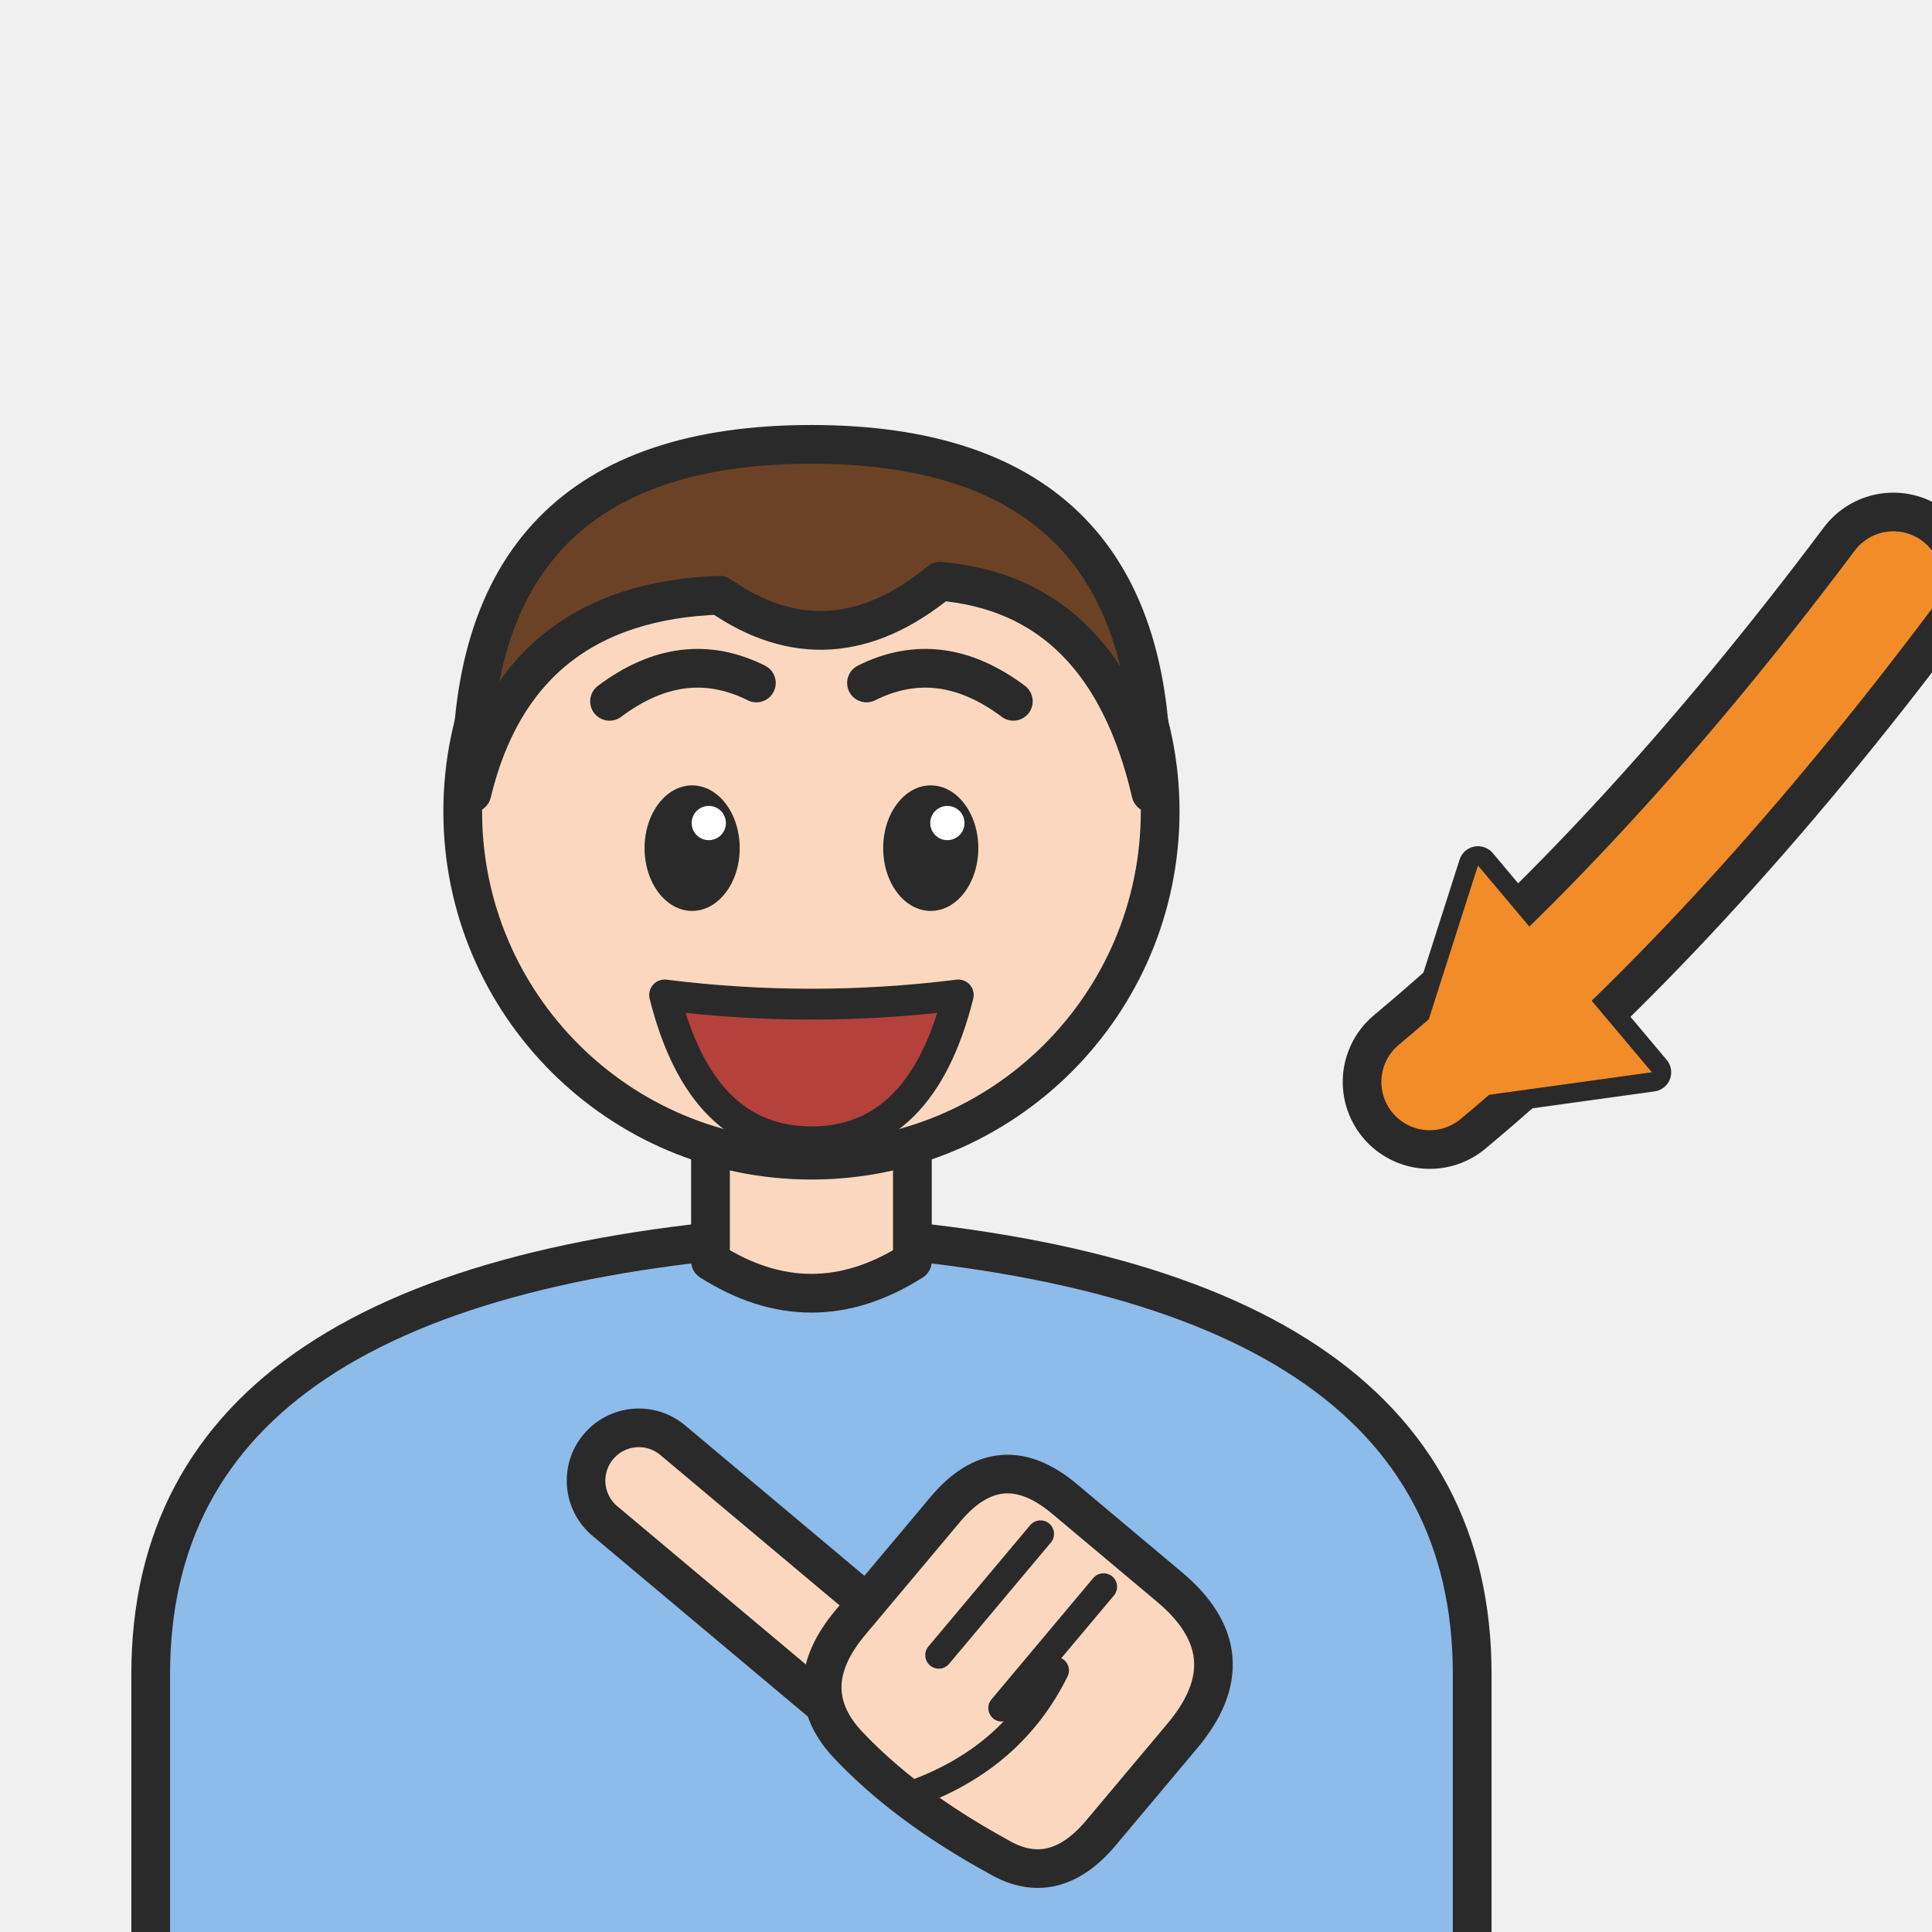
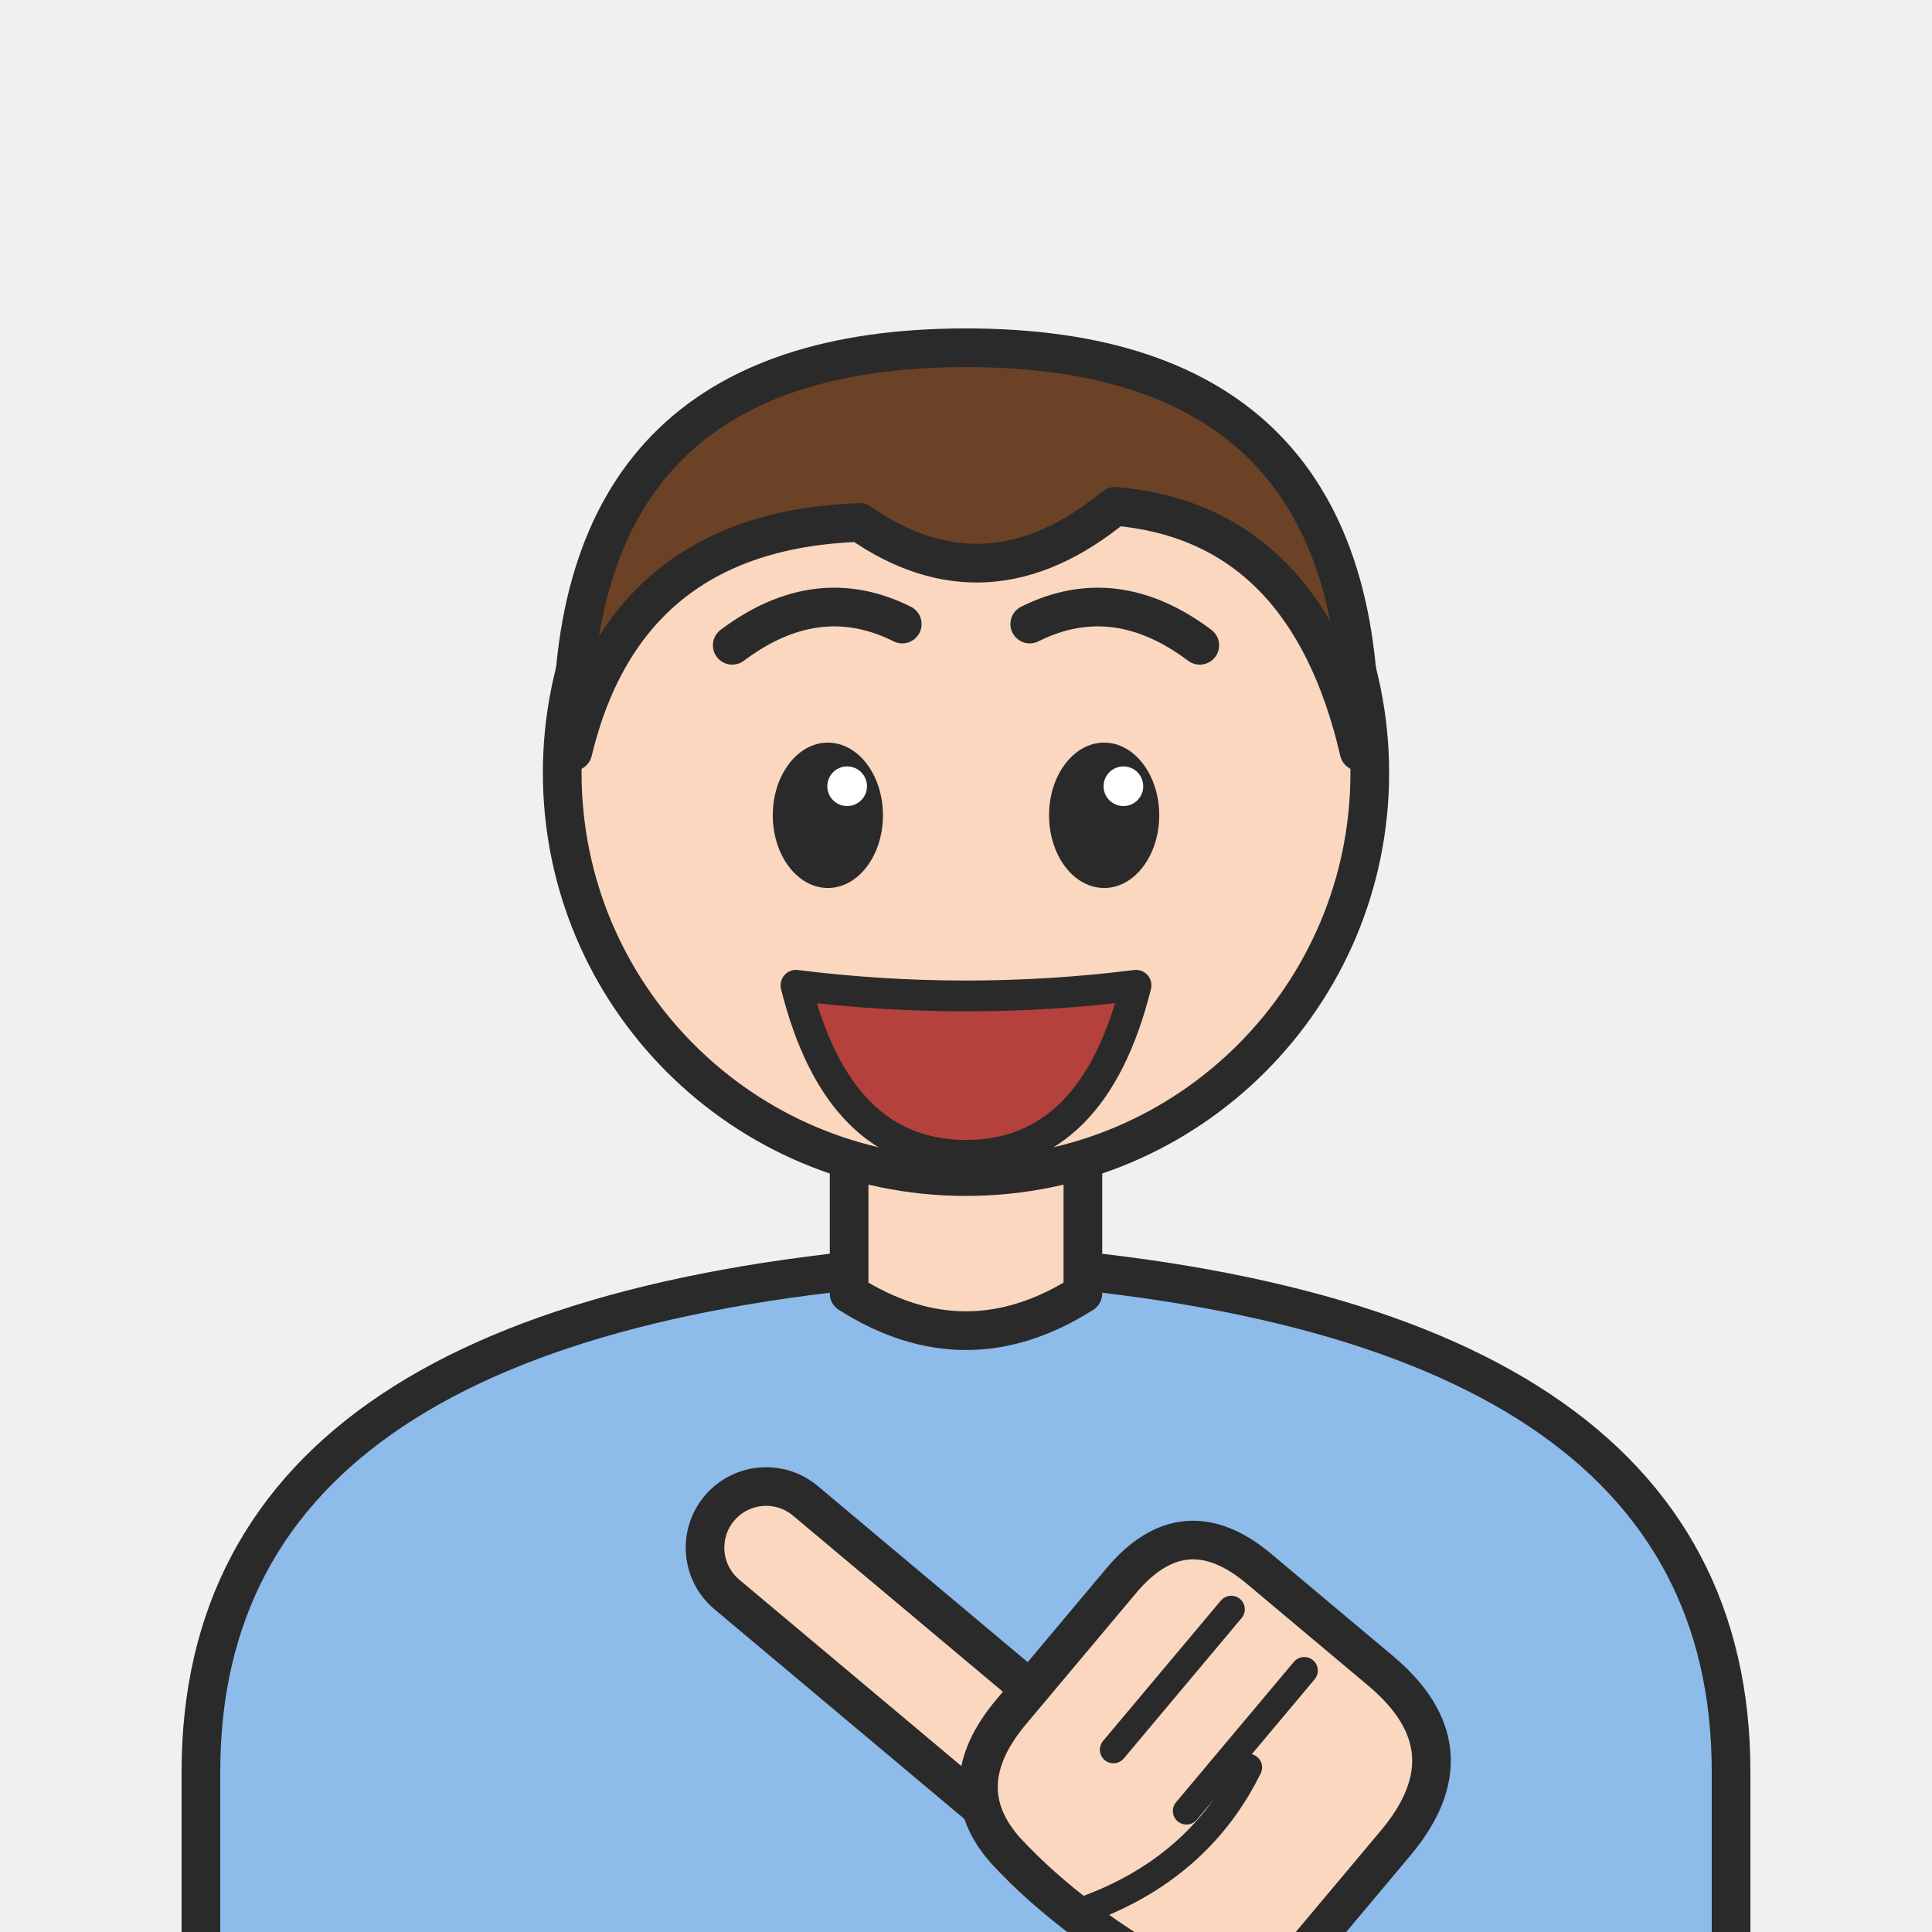
<svg xmlns="http://www.w3.org/2000/svg" viewBox="0 0 100 100" width="512" height="512" stroke-linecap="round" stroke-linejoin="round" role="img" aria-label="mňa">
-   <g transform="translate(42 42) scale(0.95) translate(-50 -36)">
-     <path d="M78 104 Q80 92 69 88" fill="none" stroke="#2A2A2A" stroke-width="15.79" />
-     <path d="M14 104 V83 Q14 61 50 59 Q86 61 86 83 V104 Z" fill="#8DBBEA" stroke="#2A2A2A" stroke-width="2.11" />
-     <path d="M78 104 Q80 92 69 88" fill="none" stroke="#8DBBEA" stroke-width="11.58" />
-     <path d="M44.5 51 V60.5 Q50 64.0 55.5 60.5 V51" fill="#FAD7BE" stroke="#2A2A2A" stroke-width="2.11" />
-     <circle cx="50" cy="36" r="19" fill="#FAD7BE" stroke="#2A2A2A" stroke-width="2.11" />
-     <path d="M31.5 35 Q31 16 50 16 Q69 16 68.5 35 Q66 24.22 57 23.46 Q51 28.4 45 24.22 Q34 24.6 31.5 35 Z" fill="#6B4226" stroke="#2A2A2A" stroke-width="2.11" />
-     <path d="M39 30 Q43 27 47 29" fill="none" stroke="#2A2A2A" stroke-width="2.11" />
-     <path d="M53 29 Q57 27 61 30" fill="none" stroke="#2A2A2A" stroke-width="2.11" />
+   <g transform="translate(50 40) scale(1.1) translate(-50 -36)">
+     <path d="M78 104 Q80 92 69 88" fill="none" stroke="#2A2A2A" stroke-width="13.64" />
+     <path d="M14 104 V83 Q14 61 50 59 Q86 61 86 83 V104 Z" fill="#8DBBEA" stroke="#2A2A2A" stroke-width="1.82" />
+     <path d="M78 104 Q80 92 69 88" fill="none" stroke="#8DBBEA" stroke-width="10.0" />
+     <path d="M44.5 51 V60.5 Q50 64.0 55.5 60.5 V51" fill="#FAD7BE" stroke="#2A2A2A" stroke-width="1.82" />
+     <circle cx="50" cy="36" r="19" fill="#FAD7BE" stroke="#2A2A2A" stroke-width="1.82" />
+     <path d="M31.5 35 Q31 16 50 16 Q69 16 68.5 35 Q66 24.22 57 23.46 Q51 28.4 45 24.22 Q34 24.6 31.5 35 Z" fill="#6B4226" stroke="#2A2A2A" stroke-width="1.82" />
+     <path d="M39 30 Q43 27 47 29" fill="none" stroke="#2A2A2A" stroke-width="1.82" />
+     <path d="M53 29 Q57 27 61 30" fill="none" stroke="#2A2A2A" stroke-width="1.82" />
    <ellipse cx="43.5" cy="38.0" rx="2.592" ry="3.42" fill="#2A2A2A" stroke="#2A2A2A" stroke-width="0.0" />
    <circle cx="44.407" cy="36.632" r="0.933" fill="#FFFFFF" stroke="#2A2A2A" stroke-width="0.0" />
    <ellipse cx="56.5" cy="38.0" rx="2.592" ry="3.42" fill="#2A2A2A" stroke="#2A2A2A" stroke-width="0.0" />
    <circle cx="57.407" cy="36.632" r="0.933" fill="#FFFFFF" stroke="#2A2A2A" stroke-width="0.0" />
-     <path d="M42 46 Q50 47 58 46 Q56 54 50 54 Q44 54 42 46 Z" fill="#B5413D" stroke="#2A2A2A" stroke-width="1.68" />
+     <path d="M42 46 Q50 47 58 46 Q56 54 50 54 Q44 54 42 46 Z" fill="#B5413D" stroke="#2A2A2A" stroke-width="1.45" />
    <g transform="translate(68 89) rotate(-50) scale(1.15 1.15)">
-       <rect x="-6.8" y="-30" width="5" height="19" rx="2.5" fill="#FAD7BE" stroke="#2A2A2A" stroke-width="1.83" />
-       <path d="M-7 -3 Q-8 -8 -7.5 -12 Q-7 -15.5 -3 -15.5 H4 Q8 -15.5 8 -11.5 V-5 Q8 0 3 0 H-3 Q-6.5 0 -7 -3 Z" fill="#FAD7BE" stroke="#2A2A2A" stroke-width="1.83" />
-       <path d="M-1.5 -11.3 H6 M-1.5 -7.4 H6" fill="none" stroke="#2A2A2A" stroke-width="1.28" />
-       <path d="M-7.3 -8 Q-3 -5.5 1.5 -6.6" fill="none" stroke="#2A2A2A" stroke-width="1.28" />
+       <rect x="-6.8" y="-30" width="5" height="19" rx="2.5" fill="#FAD7BE" stroke="#2A2A2A" stroke-width="1.58" />
+       <path d="M-7 -3 Q-8 -8 -7.5 -12 Q-7 -15.5 -3 -15.5 H4 Q8 -15.5 8 -11.5 V-5 Q8 0 3 0 H-3 Q-6.5 0 -7 -3 Z" fill="#FAD7BE" stroke="#2A2A2A" stroke-width="1.58" />
+       <path d="M-1.5 -11.3 H6 M-1.5 -7.4 H6" fill="none" stroke="#2A2A2A" stroke-width="1.11" />
+       <path d="M-7.3 -8 Q-3 -5.5 1.5 -6.6" fill="none" stroke="#2A2A2A" stroke-width="1.11" />
    </g>
  </g>
-   <path d="M98 30 Q86 46 74 56" fill="none" stroke="#2A2A2A" stroke-width="9" />
-   <path d="M72.5 57.3 L76.5 44.8 L85.5 55.5 Z" fill="#F28C28" stroke="#2A2A2A" stroke-width="2" />
-   <path d="M98 30 Q86 46 74 56" fill="none" stroke="#F28C28" stroke-width="5" />
-   <path d="M72.5 57.3 L76.5 44.8 L85.5 55.5 Z" fill="#F28C28" stroke="#2A2A2A" stroke-width="0" />
</svg>
